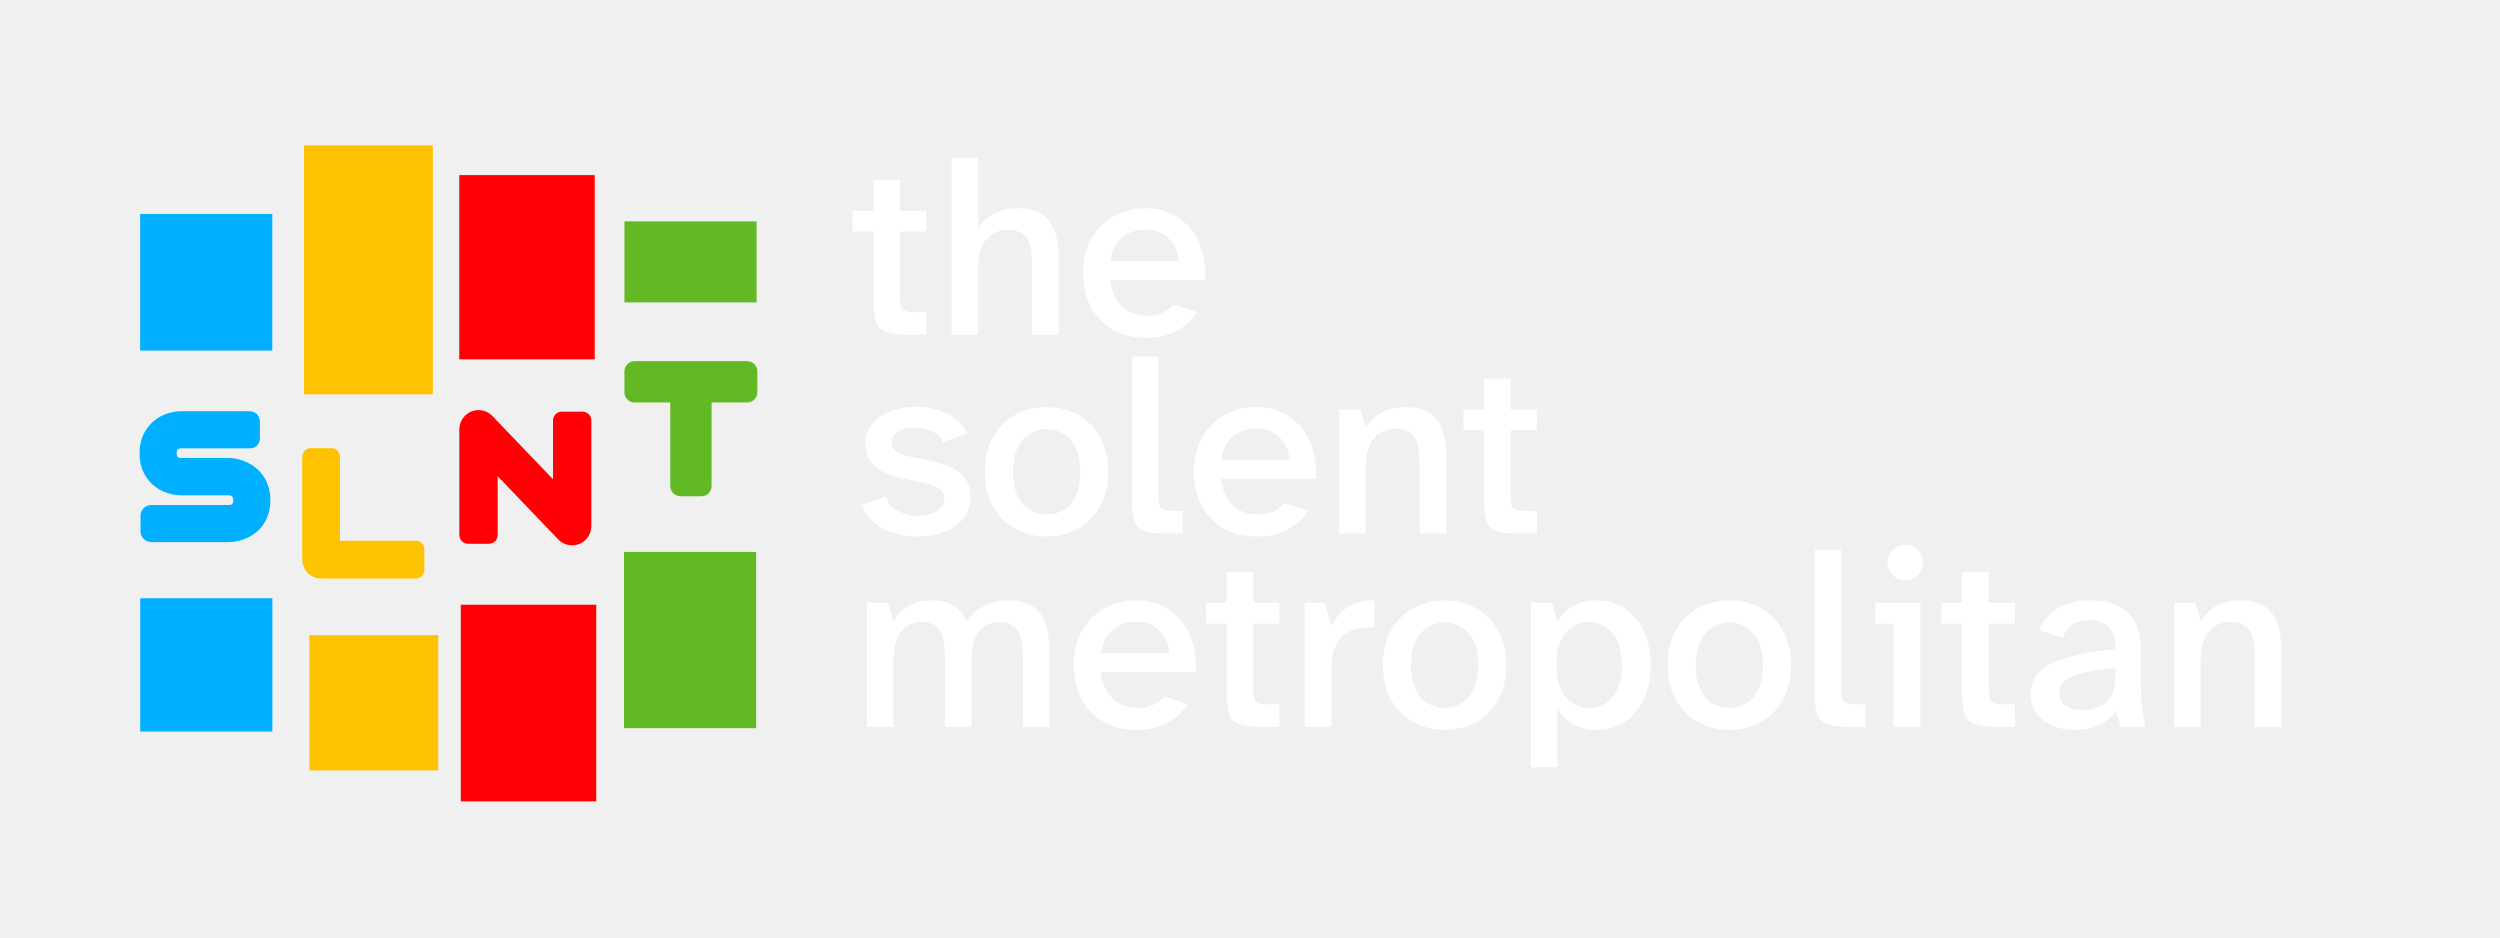
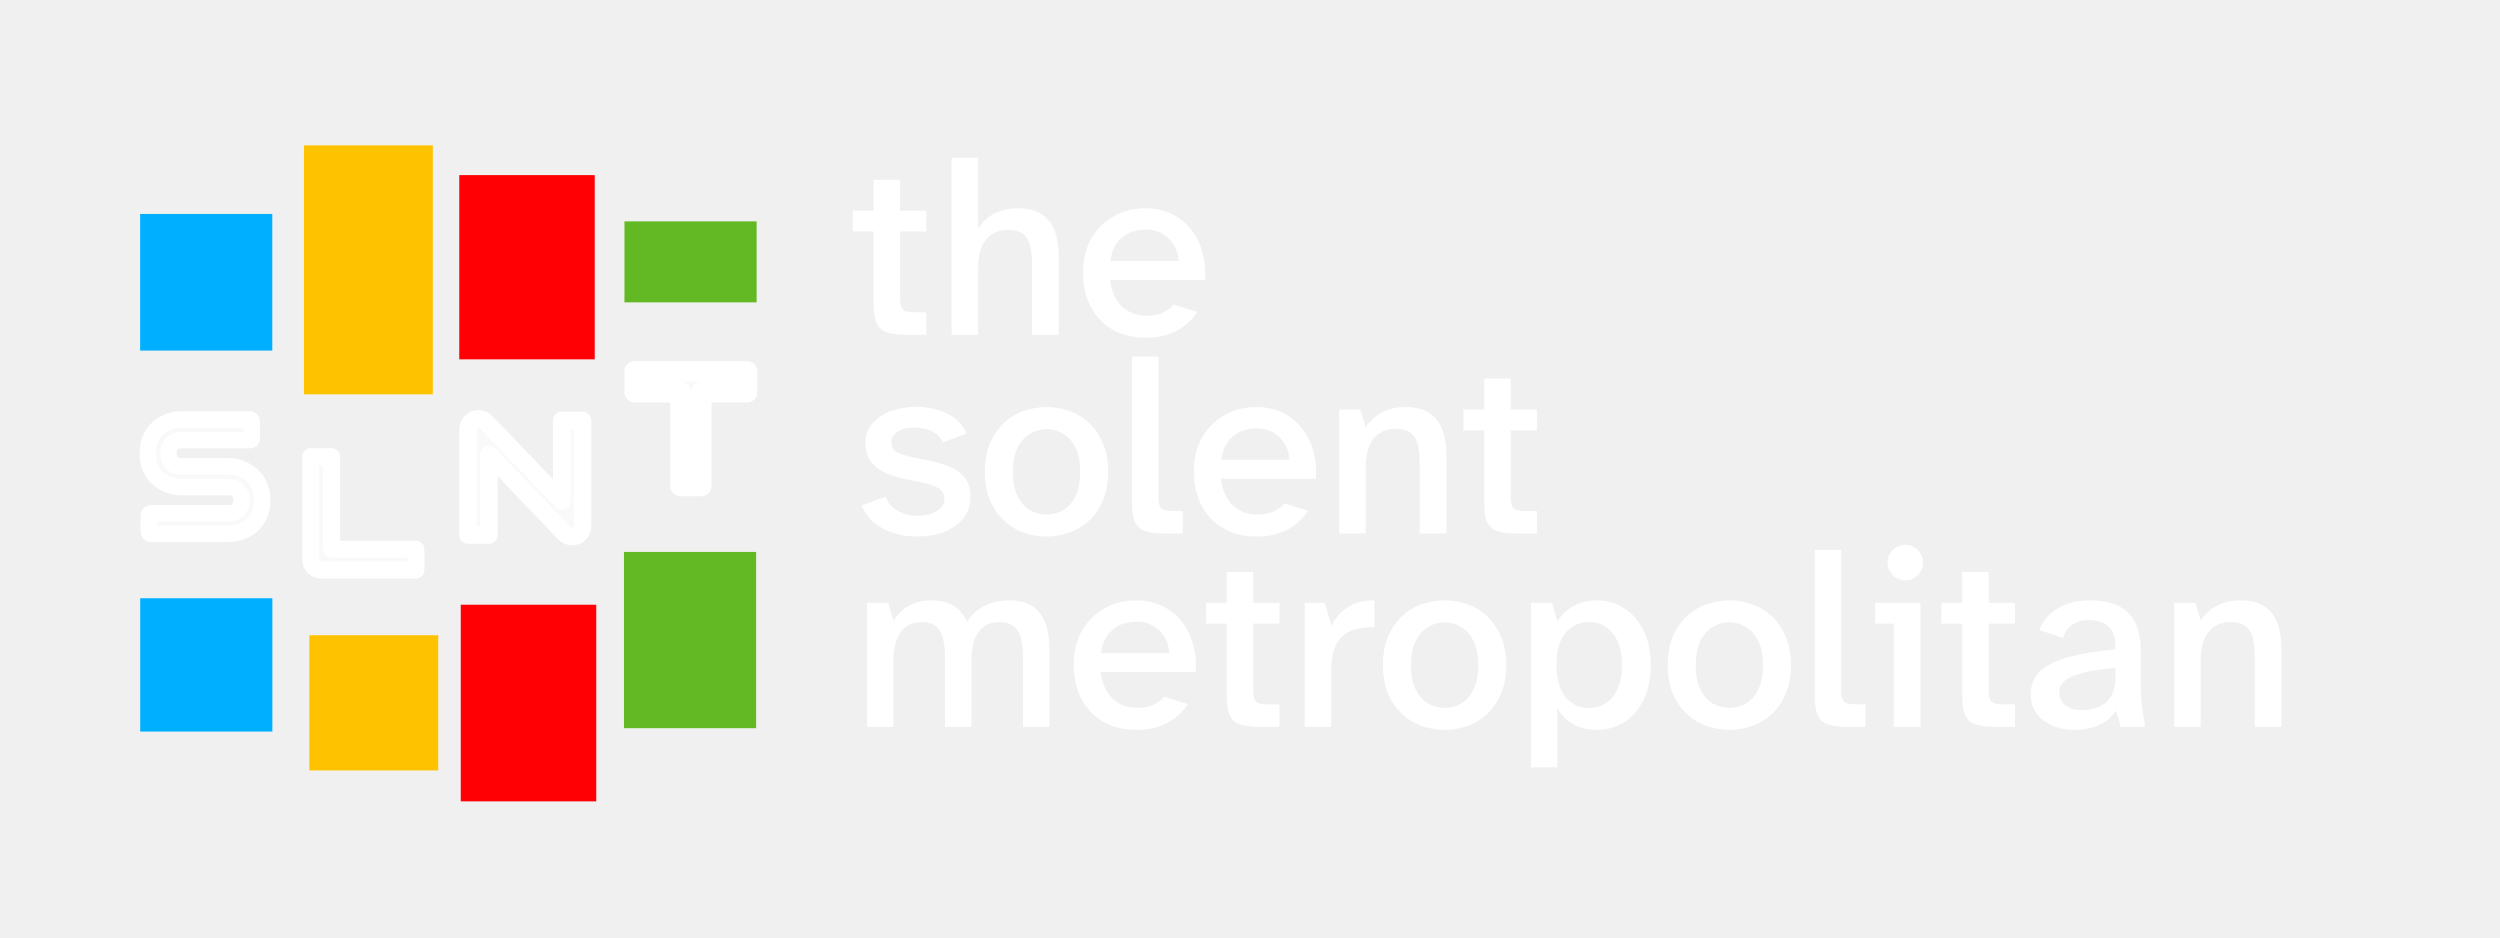
<svg xmlns="http://www.w3.org/2000/svg" width="1920" height="720" viewBox="0 0 1920 720" version="1.1" xml:space="preserve" style="clip-rule:evenodd;fill-rule:evenodd;stroke-linejoin:bevel;stroke-miterlimit:2" id="svg5">
  <path style="font-weight:500;font-size:192px;font-family:'Atkinson Hyperlegible Next';-inkscape-font-specification:'Atkinson Hyperlegible Next Medium';fill:#ffffff;stroke:#ffffff;stroke-width:0" d="m 696.25,257.085 q -9.792,0 -15.36,-1.92 -5.568,-1.92 -7.872,-7.296 -2.112,-5.376 -2.112,-15.552 v -54.528 h -15.936 v -15.936 h 15.936 v -23.808 h 20.352 v 23.808 h 20.16 v 15.936 h -20.16 v 50.112 q 0,7.68 2.112,9.792 2.112,2.112 8.64,2.112 h 9.408 v 17.28 z m 34.56,0 v -135.936 h 20.352 v 54.528 q 2.496,-4.224 6.528,-7.68 4.224,-3.648 9.984,-5.76 5.952,-2.304 13.824,-2.304 11.712,0 18.624,4.608 6.912,4.608 9.984,13.056 3.072,8.448 3.072,19.968 v 59.52 h -20.544 v -53.952 q 0,-7.104 -1.152,-13.056 -1.152,-6.144 -5.184,-9.792 -3.84,-3.648 -12.48,-3.648 -10.752,0 -16.704,7.68 -5.952,7.488 -5.952,22.08 v 50.688 z m 149.568,2.304 q -15.168,0 -26.112,-6.336 -10.752,-6.528 -16.704,-17.664 -5.76,-11.328 -5.76,-25.92 0,-15.168 6.336,-26.304 6.528,-11.136 17.28,-17.088 10.944,-6.144 24.384,-6.144 11.328,0 20.16,4.416 9.024,4.416 14.976,12.096 5.952,7.68 8.64,17.664 2.688,9.792 1.92,20.928 h -72.96 q 0.96,7.872 3.84,13.248 2.88,5.376 6.72,8.448 4.032,3.072 8.448,4.416 4.608,1.344 8.64,1.344 7.488,0 12.672,-2.304 5.376,-2.496 8.448,-6.336 l 18.048,5.76 q -5.76,9.216 -15.936,14.592 -10.176,5.184 -23.04,5.184 z m -27.648,-58.944 h 52.416 q -0.192,-6.528 -3.456,-11.904 -3.072,-5.568 -8.64,-8.832 -5.568,-3.456 -13.056,-3.456 -5.952,0 -11.904,2.304 -5.76,2.304 -9.984,7.68 -4.032,5.184 -5.376,14.208 z" id="text9" aria-label="the" />
  <defs id="defs5">
    <rect x="4277.595" y="779.19" width="430.675" height="587.043" id="rect6" />
  </defs>
  <rect style="clip-rule:evenodd;fill:#62b924;fill-opacity:1;fill-rule:evenodd;stroke:#ffffff;stroke-width:0;stroke-linejoin:bevel;stroke-miterlimit:2" id="rect7-5" width="101.501" height="135.359" x="479.21" y="423.882" />
  <rect style="clip-rule:evenodd;fill:#ff0004;fill-opacity:1;fill-rule:evenodd;stroke:#ffffff;stroke-width:0;stroke-linejoin:bevel;stroke-miterlimit:2" id="rect5-0" width="104.038" height="151.019" x="353.872" y="464.434" />
  <rect style="clip-rule:evenodd;fill:#ffc200;fill-opacity:1;fill-rule:evenodd;stroke:#ffffff;stroke-width:0;stroke-linejoin:bevel;stroke-miterlimit:2" id="rect4-9" width="98.963" height="103.858" x="237.609" y="487.833" />
  <rect style="clip-rule:evenodd;fill:#00afff;fill-opacity:1;fill-rule:evenodd;stroke:#ffffff;stroke-width:0;stroke-linejoin:bevel;stroke-miterlimit:2" id="rect3-3" width="101.501" height="102.371" x="107.682" y="459.458" />
-   <g transform="matrix(0.4361668,0,0,0.4361668,53.83236,187.4347)" id="g2" style="fill:#00afff;fill-opacity:1">
-     <path d="m 338.225,451.055 c 0,7.219 -0.914,13.711 -2.743,19.476 -1.828,5.766 -4.242,10.852 -7.242,15.258 -3,4.406 -6.515,8.156 -10.547,11.25 -4.031,3.094 -8.203,5.625 -12.515,7.594 -4.313,1.969 -8.696,3.422 -13.149,4.359 -4.453,0.938 -8.648,1.407 -12.586,1.407 H 142.945 c -1.206,0 -2.363,-0.48 -3.216,-1.333 -0.853,-0.853 -1.332,-2.01 -1.332,-3.216 0,-7.07 0,-20.61 0,-27.598 0,-1.171 0.465,-2.294 1.293,-3.123 0.828,-0.828 1.951,-1.293 3.122,-1.293 23.893,0 136.631,0 136.631,0 7.032,0 12.493,-2.062 16.383,-6.187 3.891,-4.125 5.836,-9.657 5.836,-16.594 0,-3.375 -0.515,-6.469 -1.547,-9.281 -1.031,-2.813 -2.508,-5.25 -4.429,-7.313 -1.922,-2.062 -4.266,-3.656 -7.032,-4.781 -2.765,-1.125 -5.836,-1.688 -9.211,-1.688 H 195.35 c -5.907,0 -12.282,-1.054 -19.125,-3.164 -6.844,-2.109 -13.196,-5.508 -19.055,-10.195 -5.859,-4.688 -10.734,-10.828 -14.625,-18.422 -3.891,-7.594 -5.836,-16.875 -5.836,-27.844 0,-10.968 1.945,-20.226 5.836,-27.773 3.891,-7.547 8.766,-13.688 14.625,-18.422 5.859,-4.734 12.211,-8.156 19.055,-10.266 6.843,-2.109 13.218,-3.164 19.125,-3.164 h 120.959 c 1.93,0 3.494,1.564 3.494,3.494 0,7.313 0,24.091 0,30.508 0,1.414 -1.147,2.561 -2.561,2.561 -17.76,0 -121.892,0 -121.892,0 -6.938,0 -12.352,2.109 -16.243,6.328 -3.89,4.219 -5.835,9.797 -5.835,16.734 0,7.032 1.945,12.586 5.835,16.664 3.891,4.079 9.305,6.118 16.243,6.118 h 84.375 c 3.937,0.093 8.109,0.632 12.515,1.617 4.407,0.984 8.789,2.508 13.149,4.57 4.359,2.063 8.508,4.664 12.445,7.805 3.938,3.14 7.43,6.914 10.477,11.32 3.046,4.406 5.461,9.469 7.242,15.188 1.781,5.718 2.672,12.187 2.672,19.406 z" style="fill:#00afff;fill-rule:nonzero;stroke:#00afff;stroke-width:28.82px;fill-opacity:1" id="path1" />
+   <g transform="matrix(0.4361668,0,0,0.4361668,53.83236,187.4347)" id="g2" style="fill:#f9f9f9;fill-opacity:1;stroke:#ffffff;stroke-opacity:1">
+     <path d="m 338.225,451.055 c 0,7.219 -0.914,13.711 -2.743,19.476 -1.828,5.766 -4.242,10.852 -7.242,15.258 -3,4.406 -6.515,8.156 -10.547,11.25 -4.031,3.094 -8.203,5.625 -12.515,7.594 -4.313,1.969 -8.696,3.422 -13.149,4.359 -4.453,0.938 -8.648,1.407 -12.586,1.407 H 142.945 c -1.206,0 -2.363,-0.48 -3.216,-1.333 -0.853,-0.853 -1.332,-2.01 -1.332,-3.216 0,-7.07 0,-20.61 0,-27.598 0,-1.171 0.465,-2.294 1.293,-3.123 0.828,-0.828 1.951,-1.293 3.122,-1.293 23.893,0 136.631,0 136.631,0 7.032,0 12.493,-2.062 16.383,-6.187 3.891,-4.125 5.836,-9.657 5.836,-16.594 0,-3.375 -0.515,-6.469 -1.547,-9.281 -1.031,-2.813 -2.508,-5.25 -4.429,-7.313 -1.922,-2.062 -4.266,-3.656 -7.032,-4.781 -2.765,-1.125 -5.836,-1.688 -9.211,-1.688 H 195.35 c -5.907,0 -12.282,-1.054 -19.125,-3.164 -6.844,-2.109 -13.196,-5.508 -19.055,-10.195 -5.859,-4.688 -10.734,-10.828 -14.625,-18.422 -3.891,-7.594 -5.836,-16.875 -5.836,-27.844 0,-10.968 1.945,-20.226 5.836,-27.773 3.891,-7.547 8.766,-13.688 14.625,-18.422 5.859,-4.734 12.211,-8.156 19.055,-10.266 6.843,-2.109 13.218,-3.164 19.125,-3.164 h 120.959 c 1.93,0 3.494,1.564 3.494,3.494 0,7.313 0,24.091 0,30.508 0,1.414 -1.147,2.561 -2.561,2.561 -17.76,0 -121.892,0 -121.892,0 -6.938,0 -12.352,2.109 -16.243,6.328 -3.89,4.219 -5.835,9.797 -5.835,16.734 0,7.032 1.945,12.586 5.835,16.664 3.891,4.079 9.305,6.118 16.243,6.118 h 84.375 c 3.937,0.093 8.109,0.632 12.515,1.617 4.407,0.984 8.789,2.508 13.149,4.57 4.359,2.063 8.508,4.664 12.445,7.805 3.938,3.14 7.43,6.914 10.477,11.32 3.046,4.406 5.461,9.469 7.242,15.188 1.781,5.718 2.672,12.187 2.672,19.406 z" style="fill:#f9f9f9;fill-rule:nonzero;stroke:#ffffff;stroke-width:28.82px;fill-opacity:1;stroke-opacity:1" id="path1" />
  </g>
-   <g transform="matrix(0.4361668,0,0,0.4361668,97.30572,136.8428)" id="g3">
-     <path d="M 509.247,689.999 H 342.466 c -2.625,0 -5.062,-0.468 -7.312,-1.406 -2.25,-0.937 -4.196,-2.226 -5.836,-3.867 -1.641,-1.641 -2.93,-3.586 -3.867,-5.836 -0.938,-2.25 -1.407,-4.687 -1.407,-7.312 V 490.343 h 36.563 v 163.094 h 148.64 z" style="fill:#ffc200;fill-rule:nonzero;stroke:#ffc200;stroke-width:29.88px;stroke-linejoin:round" id="path2" />
+   <g transform="matrix(0.4361668,0,0,0.4361668,97.30572,136.8428)" id="g3" style="fill:#f9f9f9;stroke:#ffffff;stroke-opacity:1">
+     <path d="M 509.247,689.999 H 342.466 c -2.625,0 -5.062,-0.468 -7.312,-1.406 -2.25,-0.937 -4.196,-2.226 -5.836,-3.867 -1.641,-1.641 -2.93,-3.586 -3.867,-5.836 -0.938,-2.25 -1.407,-4.687 -1.407,-7.312 V 490.343 h 36.563 v 163.094 h 148.64 z" style="fill:#f9f9f9;fill-rule:nonzero;stroke:#ffffff;stroke-width:29.88px;stroke-linejoin:round;stroke-opacity:1" id="path2" />
  </g>
-   <g transform="matrix(0.4361668,0,0,0.4361668,72.11333,63.40283)" id="g4" style="fill:#ff0004;fill-opacity:1">
-     <path d="m 860.441,781.028 c 0,2.625 -0.492,5.063 -1.477,7.313 -0.984,2.25 -2.297,4.195 -3.937,5.836 -1.641,1.64 -3.586,2.929 -5.836,3.867 -2.25,0.937 -4.641,1.406 -7.172,1.406 -2.25,0 -4.524,-0.422 -6.82,-1.266 -2.297,-0.843 -4.336,-2.203 -6.118,-4.078 L 695.488,654.606 V 796.637 H 658.925 V 610.591 c 0,-3.75 1.055,-7.149 3.164,-10.196 2.11,-3.047 4.805,-5.32 8.086,-6.82 3.469,-1.406 7.031,-1.758 10.688,-1.055 3.656,0.703 6.796,2.414 9.421,5.133 L 823.878,737.012 V 594.981 h 36.563 z" style="fill:#ff0004;fill-rule:nonzero;stroke:#ff0004;stroke-width:30.94px;stroke-linejoin:round;fill-opacity:1" id="path3" />
+   <g transform="matrix(0.4361668,0,0,0.4361668,72.11333,63.40283)" id="g4" style="fill:#f9f9f9;fill-opacity:1;stroke:#ffffff;stroke-opacity:1">
+     <path d="m 860.441,781.028 c 0,2.625 -0.492,5.063 -1.477,7.313 -0.984,2.25 -2.297,4.195 -3.937,5.836 -1.641,1.64 -3.586,2.929 -5.836,3.867 -2.25,0.937 -4.641,1.406 -7.172,1.406 -2.25,0 -4.524,-0.422 -6.82,-1.266 -2.297,-0.843 -4.336,-2.203 -6.118,-4.078 L 695.488,654.606 V 796.637 H 658.925 V 610.591 c 0,-3.75 1.055,-7.149 3.164,-10.196 2.11,-3.047 4.805,-5.32 8.086,-6.82 3.469,-1.406 7.031,-1.758 10.688,-1.055 3.656,0.703 6.796,2.414 9.421,5.133 L 823.878,737.012 V 594.981 h 36.563 z" style="fill:#f9f9f9;fill-rule:nonzero;stroke:#ffffff;stroke-width:30.94px;stroke-linejoin:round;fill-opacity:1;stroke-opacity:1" id="path3" />
  </g>
-   <g transform="matrix(0.4361668,0,0,0.4361668,277.0328,314.6179)" id="g5">
-     <path d="M 680.283,-30.734 H 599.704 V 134.359 H 563.142 V -30.734 h -80.719 v -36.563 h 197.86 z" style="fill:#62b924;fill-rule:nonzero;stroke:#62b924;stroke-width:36.24px;stroke-linejoin:round" id="path4" />
+   <g transform="matrix(0.4361668,0,0,0.4361668,277.0328,314.6179)" id="g5" style="stroke:#ffffff;stroke-opacity:1;fill:#f9f9f9">
+     <path d="M 680.283,-30.734 H 599.704 V 134.359 H 563.142 V -30.734 h -80.719 v -36.563 h 197.86 z" style="fill:#f9f9f9;fill-rule:nonzero;stroke:#ffffff;stroke-width:36.24px;stroke-linejoin:round;stroke-opacity:1" id="path4" />
  </g>
  <rect style="fill:#00afff;fill-opacity:1;stroke:#ffffff;stroke-width:0" id="rect3" width="101.501" height="104.909" x="107.627" y="164.323" />
  <rect style="fill:#ffc200;fill-opacity:1;stroke:#ffffff;stroke-width:0" id="rect4" width="98.963" height="191.184" x="233.451" y="111.651" />
  <rect style="fill:#ff0004;fill-opacity:1;stroke:#ffffff;stroke-width:0" id="rect5" width="104.038" height="141.485" x="352.715" y="134.488" />
  <rect style="fill:#62b924;fill-opacity:1;stroke:#ffffff;stroke-width:0" id="rect7" width="101.501" height="62.206" x="479.59" y="170.014" />
  <path style="font-weight:500;font-size:192px;font-family:'Atkinson Hyperlegible Next';-inkscape-font-specification:'Atkinson Hyperlegible Next Medium';fill:#ffffff;stroke:#ffffff;stroke-width:0" d="m 704.205,412.075 q -9.216,0 -17.856,-2.688 -8.448,-2.688 -14.976,-7.872 -6.336,-5.376 -9.6,-13.44 l 18.624,-6.72 q 1.92,7.104 9.024,10.944 7.104,3.84 14.976,3.84 8.64,0 14.784,-3.456 6.144,-3.648 6.144,-9.6 0,-5.184 -4.416,-8.064 -4.416,-2.88 -14.208,-4.8 l -12.864,-2.688 q -8.448,-1.728 -15.168,-4.992 -6.528,-3.264 -10.368,-8.64 -3.648,-5.376 -3.648,-13.44 0,-8.832 5.376,-15.168 5.376,-6.336 14.208,-9.6 9.024,-3.264 19.392,-3.264 12.48,0 23.232,4.992 10.752,4.8 15.552,15.552 l -18.24,6.72 q -2.496,-5.568 -8.448,-8.448 -5.76,-2.88 -13.056,-2.88 -8.064,0 -13.056,3.072 -4.992,3.072 -4.992,8.256 0,4.608 3.456,7.104 3.648,2.304 11.328,4.032 l 13.056,2.688 q 10.368,2.112 17.664,5.376 7.488,3.264 11.328,8.832 3.84,5.376 3.84,14.208 0,9.408 -5.568,16.32 -5.568,6.72 -14.784,10.368 -9.216,3.456 -20.736,3.456 z m 99.648,0 q -8.832,0 -17.28,-2.88 -8.448,-2.88 -15.168,-9.024 -6.72,-6.144 -10.944,-15.552 -4.032,-9.408 -4.032,-22.272 0,-12.864 4.032,-22.272 4.224,-9.408 10.944,-15.552 6.72,-6.144 15.168,-9.024 8.448,-2.88 17.28,-2.88 8.832,0 17.088,2.88 8.448,2.88 15.168,9.024 6.72,6.144 10.752,15.552 4.224,9.408 4.224,22.272 0,12.864 -4.224,22.272 -4.032,9.408 -10.752,15.552 -6.72,6.144 -15.168,9.024 -8.256,2.88 -17.088,2.88 z m 0,-16.896 q 6.72,0 12.48,-3.264 5.952,-3.456 9.6,-10.752 3.648,-7.296 3.648,-18.816 0,-11.52 -3.648,-18.624 -3.648,-7.296 -9.6,-10.752 -5.76,-3.456 -12.48,-3.456 -6.72,0 -12.672,3.456 -5.952,3.456 -9.6,10.752 -3.648,7.104 -3.648,18.624 0,11.52 3.648,18.816 3.648,7.296 9.6,10.752 5.952,3.264 12.672,3.264 z m 91.2,14.592 q -9.792,0 -15.552,-1.92 -5.568,-1.92 -7.872,-7.104 -2.304,-5.376 -2.304,-14.976 v -111.936 h 20.352 v 108.096 q 0,6.336 2.112,8.448 2.112,2.112 9.408,2.112 h 7.104 v 17.28 z m 70.464,2.304 q -15.168,0 -26.112,-6.336 -10.752,-6.528 -16.704,-17.664 -5.76,-11.328 -5.76,-25.92 0,-15.168 6.336,-26.304 6.528,-11.136 17.28,-17.088 10.944,-6.144 24.384,-6.144 11.328,0 20.16,4.416 9.024,4.416 14.976,12.096 5.952,7.68 8.64,17.664 2.688,9.792 1.92,20.928 h -72.96 q 0.96,7.872 3.84,13.248 2.88,5.376 6.72,8.448 4.032,3.072 8.448,4.416 4.608,1.344 8.64,1.344 7.488,0 12.672,-2.304 5.376,-2.496 8.448,-6.336 l 18.048,5.76 q -5.76,9.216 -15.936,14.592 -10.176,5.184 -23.04,5.184 z m -27.648,-58.944 h 52.416 q -0.192,-6.528 -3.456,-11.904 -3.072,-5.568 -8.64,-8.832 -5.568,-3.456 -13.056,-3.456 -5.952,0 -11.904,2.304 -5.76,2.304 -9.984,7.68 -4.032,5.184 -5.376,14.208 z m 90.624,56.64 v -95.232 h 16.32 l 4.032,13.824 q 2.496,-4.224 6.528,-7.68 4.224,-3.648 9.984,-5.76 5.952,-2.304 13.824,-2.304 11.712,0 18.624,4.608 6.912,4.608 9.984,13.056 3.072,8.448 3.072,19.968 v 59.52 h -20.544 v -53.952 q 0,-7.104 -1.152,-13.056 -1.152,-6.144 -5.184,-9.792 -3.84,-3.648 -12.48,-3.648 -10.752,0 -16.704,7.68 -5.952,7.488 -5.952,22.08 v 50.688 z m 136.704,0 q -9.792,0 -15.36,-1.92 -5.568,-1.92 -7.872,-7.296 -2.112,-5.376 -2.112,-15.552 v -54.528 h -15.936 v -15.936 h 15.936 v -23.808 h 20.352 v 23.808 h 20.16 v 15.936 h -20.16 v 50.112 q 0,7.68 2.112,9.792 2.112,2.112 8.64,2.112 h 9.408 v 17.28 z" id="text1" aria-label="solent" />
  <path style="font-weight:500;font-size:192px;font-family:'Atkinson Hyperlegible Next';-inkscape-font-specification:'Atkinson Hyperlegible Next Medium';fill:#ffffff;stroke:#ffffff;stroke-width:0" d="m 665.841,558.229 v -95.232 h 16.32 l 4.032,13.824 q 2.496,-4.224 6.336,-7.68 4.032,-3.648 9.6,-5.76 5.568,-2.304 12.672,-2.304 11.136,0 17.856,4.416 6.72,4.224 9.984,12.096 5.568,-8.64 13.824,-12.48 8.448,-4.032 18.432,-4.032 11.52,0 18.24,4.608 6.72,4.608 9.792,13.056 3.072,8.448 3.072,19.968 v 59.52 h -20.352 v -53.952 q 0,-7.104 -1.344,-13.056 -1.152,-6.144 -5.184,-9.792 -3.84,-3.648 -12.096,-3.648 -9.792,0 -15.36,7.488 -5.568,7.296 -5.568,21.696 v 51.264 h -20.352 v -53.952 q 0,-7.104 -1.344,-13.056 -1.152,-6.144 -4.992,-9.792 -3.84,-3.648 -12.096,-3.648 -6.528,0 -11.328,3.456 -4.8,3.264 -7.296,9.984 -2.496,6.528 -2.496,15.936 v 51.072 z m 207.36,2.304 q -15.168,0 -26.112,-6.336 -10.752,-6.528 -16.704,-17.664 -5.76,-11.328 -5.76,-25.92 0,-15.168 6.336,-26.304 6.528,-11.136 17.28,-17.088 10.944,-6.144 24.384,-6.144 11.328,0 20.16,4.416 9.024,4.416 14.976,12.096 5.952,7.68 8.64,17.664 2.688,9.792 1.92,20.928 h -72.96 q 0.96,7.872 3.84,13.248 2.88,5.376 6.72,8.448 4.032,3.072 8.448,4.416 4.608,1.344 8.64,1.344 7.488,0 12.672,-2.304 5.376,-2.496 8.448,-6.336 l 18.048,5.76 q -5.76,9.216 -15.936,14.592 -10.176,5.184 -23.04,5.184 z m -27.648,-58.944 h 52.416 q -0.192,-6.528 -3.456,-11.904 -3.072,-5.568 -8.64,-8.832 -5.568,-3.456 -13.056,-3.456 -5.952,0 -11.904,2.304 -5.76,2.304 -9.984,7.68 -4.032,5.184 -5.376,14.208 z m 121.92,56.64 q -9.792,0 -15.36,-1.92 -5.568,-1.92 -7.872,-7.296 -2.112,-5.376 -2.112,-15.552 v -54.528 h -15.936 v -15.936 h 15.936 v -23.808 h 20.352 v 23.808 h 20.16 v 15.936 h -20.16 v 50.112 q 0,7.68 2.112,9.792 2.112,2.112 8.64,2.112 h 9.408 v 17.28 z m 34.56,0 v -95.232 h 15.36 l 5.184,17.664 q 3.264,-6.528 7.872,-10.752 4.8,-4.416 11.136,-6.72 6.336,-2.304 14.016,-2.112 v 20.736 q -12.096,-0.384 -19.392,3.264 -7.296,3.648 -10.56,11.136 -3.264,7.488 -3.264,18.816 v 43.2 z m 107.52,2.304 q -8.832,0 -17.28,-2.88 -8.448,-2.88 -15.168,-9.024 -6.72,-6.144 -10.944,-15.552 -4.032,-9.408 -4.032,-22.272 0,-12.864 4.032,-22.272 4.224,-9.408 10.944,-15.552 6.72,-6.144 15.168,-9.024 8.448,-2.88 17.28,-2.88 8.832,0 17.088,2.88 8.448,2.88 15.168,9.024 6.72,6.144 10.752,15.552 4.224,9.408 4.224,22.272 0,12.864 -4.224,22.272 -4.032,9.408 -10.752,15.552 -6.72,6.144 -15.168,9.024 -8.256,2.88 -17.088,2.88 z m 0,-16.896 q 6.72,0 12.48,-3.264 5.952,-3.456 9.6,-10.752 3.648,-7.296 3.648,-18.816 0,-11.52 -3.648,-18.624 -3.648,-7.296 -9.6,-10.752 -5.76,-3.456 -12.48,-3.456 -6.72,0 -12.672,3.456 -5.952,3.456 -9.6,10.752 -3.648,7.104 -3.648,18.624 0,11.52 3.648,18.816 3.648,7.296 9.6,10.752 5.952,3.264 12.672,3.264 z m 66.24,45.696 v -126.336 h 16.128 l 4.224,14.4 q 2.88,-5.184 7.488,-8.832 4.608,-3.648 10.368,-5.568 5.76,-1.92 12.48,-1.92 11.328,0 20.736,5.952 9.408,5.952 14.976,17.088 5.568,11.136 5.568,26.688 0,15.552 -5.568,26.88 -5.568,11.136 -14.976,17.088 -9.408,5.76 -20.736,5.76 -6.72,0 -12.48,-1.92 -5.76,-1.92 -10.368,-5.568 -4.608,-3.84 -7.488,-9.024 v 45.312 z m 44.736,-45.504 q 11.136,0 18.048,-8.64 7.104,-8.64 7.104,-24.384 0,-15.744 -7.104,-24.384 -6.912,-8.64 -18.048,-8.64 -11.136,0 -18.24,8.256 -6.912,8.256 -6.912,24.576 0,16.128 6.912,24.768 7.104,8.448 18.24,8.448 z m 107.712,16.704 q -8.832,0 -17.28,-2.88 -8.448,-2.88 -15.168,-9.024 -6.72,-6.144 -10.944,-15.552 -4.032,-9.408 -4.032,-22.272 0,-12.864 4.032,-22.272 4.224,-9.408 10.944,-15.552 6.72,-6.144 15.168,-9.024 8.448,-2.88 17.28,-2.88 8.832,0 17.088,2.88 8.448,2.88 15.168,9.024 6.72,6.144 10.752,15.552 4.224,9.408 4.224,22.272 0,12.864 -4.224,22.272 -4.032,9.408 -10.752,15.552 -6.72,6.144 -15.168,9.024 -8.256,2.88 -17.088,2.88 z m 0,-16.896 q 6.72,0 12.48,-3.264 5.952,-3.456 9.6,-10.752 3.648,-7.296 3.648,-18.816 0,-11.52 -3.648,-18.624 -3.648,-7.296 -9.6,-10.752 -5.76,-3.456 -12.48,-3.456 -6.72,0 -12.672,3.456 -5.952,3.456 -9.6,10.752 -3.648,7.104 -3.648,18.624 0,11.52 3.648,18.816 3.648,7.296 9.6,10.752 5.952,3.264 12.672,3.264 z m 91.2,14.592 q -9.792,0 -15.552,-1.92 -5.568,-1.92 -7.872,-7.104 -2.304,-5.376 -2.304,-14.976 v -111.936 h 20.352 v 108.096 q 0,6.336 2.112,8.448 2.112,2.112 9.408,2.112 h 7.104 v 17.28 z m 34.944,0 v -79.296 h -14.208 v -15.936 h 34.752 v 95.232 z m 8.832,-112.512 q -5.568,0 -9.6,-4.032 -4.032,-4.032 -4.032,-9.6 0,-5.76 4.032,-9.6 4.032,-4.032 9.6,-4.032 5.76,0 9.6,4.032 4.032,3.84 4.032,9.6 0,5.568 -4.032,9.6 -3.84,4.032 -9.6,4.032 z m 69.12,112.512 q -9.792,0 -15.36,-1.92 -5.568,-1.92 -7.872,-7.296 -2.112,-5.376 -2.112,-15.552 v -54.528 h -15.936 v -15.936 h 15.936 v -23.808 h 20.352 v 23.808 h 20.16 v 15.936 h -20.16 v 50.112 q 0,7.68 2.112,9.792 2.112,2.112 8.64,2.112 h 9.408 v 17.28 z m 60.48,2.304 q -9.024,0 -16.704,-3.264 -7.488,-3.264 -12.096,-9.408 -4.416,-6.144 -4.416,-14.784 0,-11.328 7.872,-18.24 8.064,-6.912 22.656,-10.56 14.592,-3.84 34.56,-5.568 v -2.304 q 0,-9.408 -4.992,-14.784 -4.992,-5.376 -15.168,-5.376 -7.872,0 -13.248,3.648 -5.184,3.456 -6.72,9.984 l -18.432,-5.952 q 4.032,-10.56 14.208,-16.704 10.368,-6.144 24.192,-6.144 20.16,0 29.76,9.408 9.792,9.216 9.792,29.568 v 21.888 q 0,7.296 0.384,14.016 0.576,6.528 1.344,12.288 0.96,5.568 1.728,9.984 h -18.816 l -3.648,-12.48 q -4.608,7.104 -12.672,10.944 -7.872,3.84 -19.584,3.84 z m 5.952,-15.168 q 7.104,0 13.056,-2.496 5.952,-2.496 9.408,-8.064 3.456,-5.76 3.456,-15.744 v -6.144 q -20.544,1.728 -31.872,5.952 -11.328,4.224 -11.328,13.248 0,5.952 4.608,9.6 4.8,3.648 12.672,3.648 z m 71.04,12.864 v -95.232 h 16.32 l 4.032,13.824 q 2.496,-4.224 6.528,-7.68 4.224,-3.648 9.984,-5.76 5.952,-2.304 13.824,-2.304 11.712,0 18.624,4.608 6.912,4.608 9.984,13.056 3.072,8.448 3.072,19.968 v 59.52 h -20.544 v -53.952 q 0,-7.104 -1.152,-13.056 -1.152,-6.144 -5.184,-9.792 -3.84,-3.648 -12.48,-3.648 -10.752,0 -16.704,7.68 -5.952,7.488 -5.952,22.08 v 50.688 z" id="text3" aria-label="metropolitan" />
</svg>
